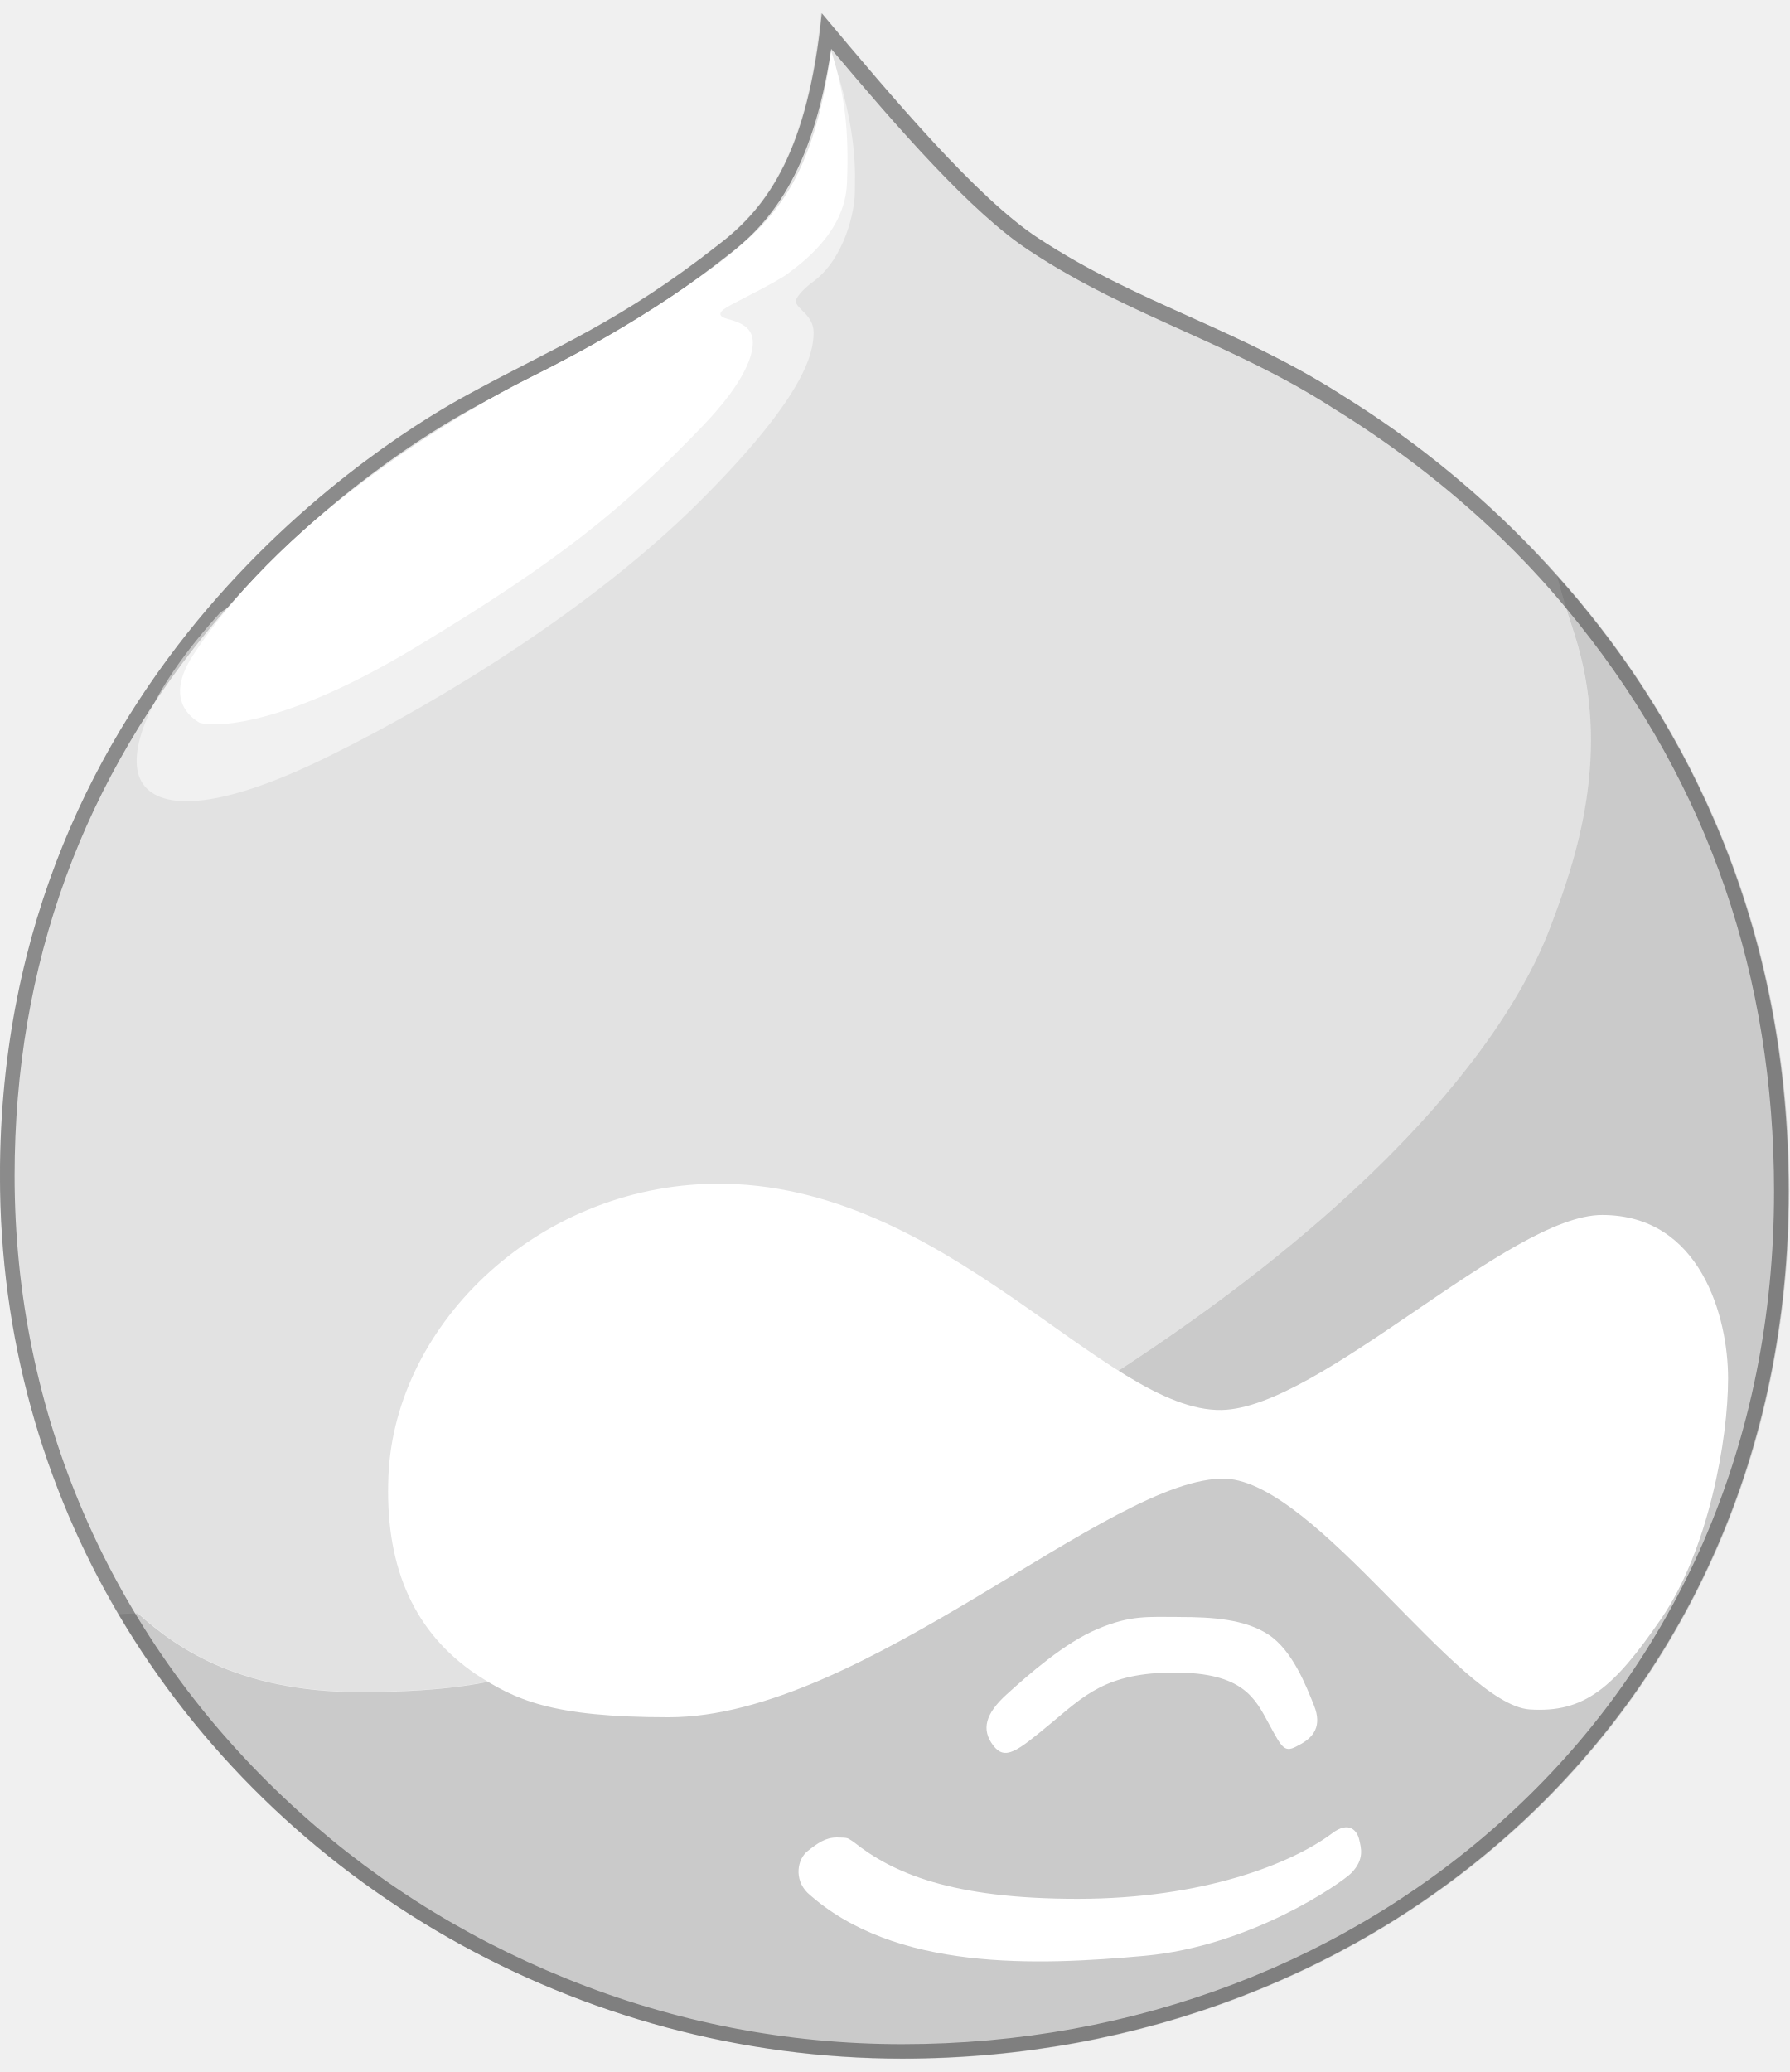
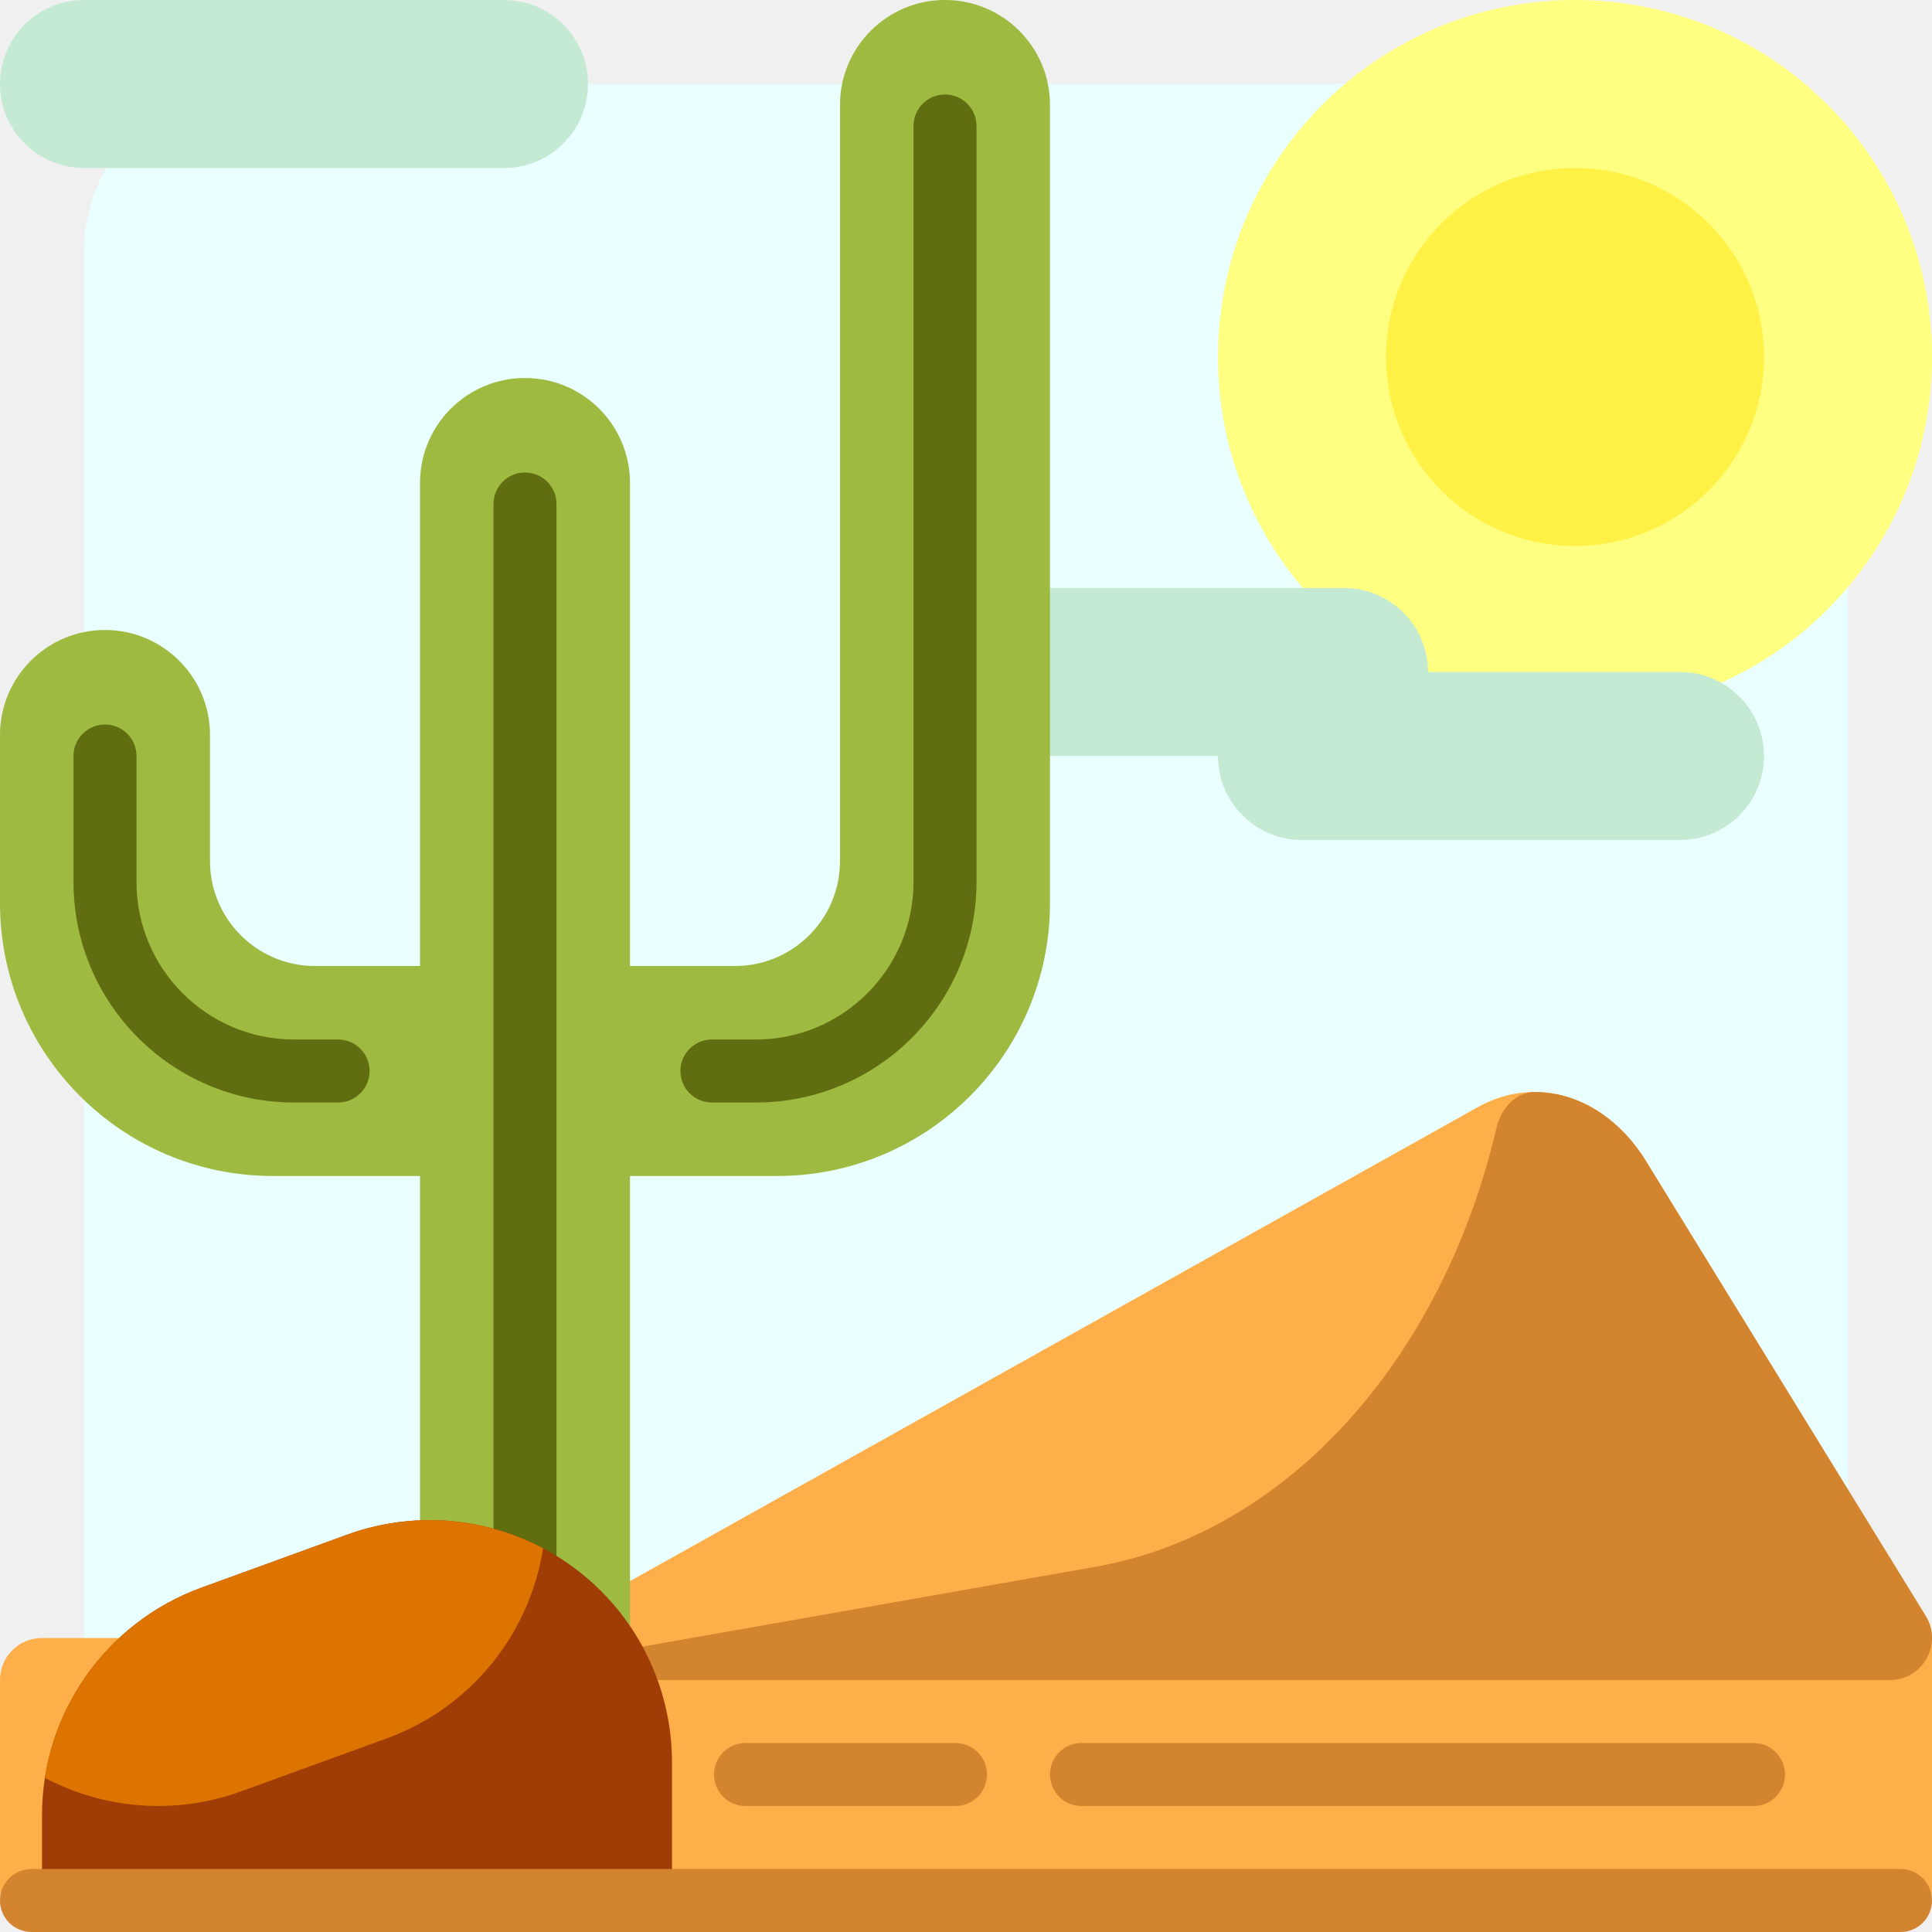
- <svg xmlns="http://www.w3.org/2000/svg" width="57" height="66" viewBox="471.5 467 57 66" enable-background="new 471.5 467 57 66">
-   <path opacity=".2" fill="#303030" d="M528.5 504.965c0 16.634-13.123 27.615-28.24 27.615-10.29 0-19.894-5.523-24.978-14.167l.605-.027c1.313 1.192 3.39 2.58 7.404 2.515 4.77-.064 5.645-.875 9.855-2.756 22.716-10.17 26.925-19.457 27.736-21.59s2.013-5.587.756-9.415c-.242-.737-.42-1.333-.54-1.808-3.018-3.372-6.017-5.225-6.92-5.784-.14-.093-.29-.177-.43-.26l.44.26c2.01 1.247 14.314 8.782 14.314 25.417z" />
-   <path fill="#fff" d="M509.09 518.507c1.006 0 2.077.065 2.83.568.756.503 1.193 1.63 1.445 2.263.25.634 0 1.006-.503 1.258-.438.25-.503.12-.94-.69-.44-.81-.82-1.63-3.01-1.63s-2.887.755-3.948 1.63c-1.062.876-1.443 1.193-1.825.69s-.253-1.006.437-1.63 1.825-1.63 2.888-2.077c1.06-.45 1.62-.383 2.625-.383zm-10.413 7.152c1.257 1.005 3.14 1.825 7.153 1.825 4.015 0 6.836-1.137 8.094-2.077.568-.438.82-.065.875.187.056.25.186.624-.252 1.07-.316.317-3.194 2.33-6.594 2.636-3.4.31-7.964.504-10.73-2.01-.438-.44-.316-1.07 0-1.323.317-.25.568-.438.94-.438.374.008.317.008.513.13z" />
-   <path opacity=".2" fill="#aaa" d="M520.89 496.545c-.81 2.133-5.02 11.42-27.735 21.59-4.21 1.88-5.085 2.69-9.854 2.756-4.013.066-6.09-1.32-7.403-2.514l-.605.028h-.01c-2.393-4.042-3.78-8.783-3.78-13.952 0-7.852 2.97-13.654 6.287-17.687.11-.13.213-.26.325-.382 2.683-3.148 5.55-5.17 7.218-6.203.038-.028.075-.047.112-.065.42-.25.754-.447.987-.568 2.757-1.51 4.77-2.263 7.963-4.77.12-.092.242-.186.354-.288l.008-.01c.875-.754 1.64-1.76 2.18-3.4v-.008c.325-.97.567-2.16.716-3.65l.02.018c2.253 2.69 4.954 5.886 6.89 7.144.69.447 1.38.848 2.068 1.202l.3.15c2.243 1.126 4.507 1.945 6.807 3.333l.428.26c.903.56 3.902 2.412 6.92 5.784.12.475.298 1.07.54 1.807 1.274 3.837.073 7.292-.737 9.425z" />
-   <path opacity=".5" fill="#333" d="M514.176 479.538c-3.26-2.077-6.464-2.887-9.603-4.955-1.938-1.267-4.64-4.47-6.893-7.162-.438 4.332-1.686 6.148-3.26 7.35-3.195 2.515-5.207 3.26-7.963 4.77-2.338 1.256-14.958 8.726-14.958 24.913 0 5.17 1.387 9.91 3.77 13.96 5.077 8.635 14.68 14.158 24.97 14.158 15.126 0 28.24-10.98 28.24-27.614 0-9.127-3.707-15.526-7.386-19.633-3.016-3.382-6.015-5.217-6.918-5.785zm7.627 7.34c4.117 5.15 6.213 11.23 6.213 18.077 0 3.968-.755 7.712-2.245 11.148-1.414 3.25-3.444 6.13-6.053 8.56-5.15 4.806-12.062 7.45-19.475 7.45-3.67 0-7.265-.698-10.692-2.086-3.372-1.36-6.398-3.297-9.016-5.774-5.532-5.225-8.57-12.257-8.57-19.8 0-6.716 2.18-12.695 6.483-17.753 3.288-3.865 6.836-6.007 8.196-6.743.67-.363 1.285-.69 1.89-.997 1.892-.97 3.68-1.89 6.14-3.818 1.312-.997 2.71-2.58 3.305-6.585 2.077 2.468 4.48 5.234 6.314 6.426 1.63 1.08 3.307 1.835 4.918 2.562 1.527.69 3.11 1.406 4.676 2.403l.056.037c4.62 2.84 7.06 5.896 7.86 6.892z" />
-   <path opacity=".5" fill="#fff" d="M497.98 468.678c.874 2.58.753 3.893.753 4.452 0 .56-.307 2.077-1.313 2.832-.438.317-.568.568-.568.624 0 .25.568.438.568 1.006 0 .69-.317 2.077-3.642 5.393-3.325 3.316-8.103 6.278-11.8 8.103-3.698 1.826-5.468 1.686-5.97.81s.185-2.83 2.514-5.392l9.667-6.278 9.164-6.398.503-2.44" />
-   <path fill="#fff" d="M497.98 468.613c-.57 4.145-1.826 5.393-3.512 6.715-2.83 2.133-5.588 3.446-6.212 3.763-1.63.82-7.535 4.08-10.608 8.784-.94 1.444 0 2.012.186 2.133.187.12 2.33.372 6.9-2.385 4.574-2.757 6.595-4.387 9.175-7.078 1.377-1.444 1.573-2.263 1.573-2.636 0-.438-.316-.624-.82-.754-.25-.065-.316-.187 0-.373.317-.186 1.622-.82 1.938-1.07.318-.25 1.827-1.257 1.882-2.887.065-1.63-.056-2.766-.503-4.21zm-14.112 45.628c.065-4.898 4.648-9.472 10.422-9.536 7.348-.065 12.424 7.283 16.13 7.208 3.14-.064 9.166-6.212 12.118-6.212 3.14 0 4.014 3.26 4.014 5.206 0 1.938-.623 5.458-2.133 7.656-1.51 2.198-2.44 3.008-4.2 2.888-2.264-.187-6.78-7.21-9.67-7.35-3.64-.12-11.547 7.6-17.75 7.6-3.763 0-4.9-.567-6.147-1.378-1.92-1.312-2.85-3.315-2.785-6.08z" />
+ <svg xmlns="http://www.w3.org/2000/svg" height="800px" width="800px" version="1.1" id="Layer_1" viewBox="0 0 512 512" xml:space="preserve">
+   <path style="fill:#EAFFFF;" d="M445.217,489.739H66.783c-24.588,0-44.522-19.934-44.522-44.522V66.783  c0-24.588,19.933-44.522,44.522-44.522h378.435c24.588,0,44.522,19.933,44.522,44.522v378.435  C489.739,469.806,469.806,489.739,445.217,489.739z" />
+   <path style="fill:#FFFF81;" d="M417.391,0C469.642,0,512,42.358,512,94.609s-42.358,94.609-94.609,94.609  s-94.609-42.358-94.609-94.609S365.141,0,417.391,0z" />
+   <path style="fill:#FFF145;" d="M417.391,44.522c27.662,0,50.087,22.424,50.087,50.087s-22.424,50.087-50.087,50.087  c-27.662,0-50.087-22.424-50.087-50.087S389.729,44.522,417.391,44.522z" />
+   <path style="fill:#C5EAD4;" d="M467.478,200.348L467.478,200.348c0,12.295-9.966,22.261-22.261,22.261H345.043  c-12.295,0-22.261-9.966-22.261-22.261h-44.522c-12.295,0-22.261-9.966-22.261-22.261l0,0c0-12.295,9.966-22.261,22.261-22.261  h77.913c12.295,0,22.261,9.966,22.261,22.261l0,0h66.783C457.512,178.087,467.478,188.053,467.478,200.348z M133.565,0H22.261  C9.966,0,0,9.966,0,22.261l0,0c0,12.295,9.966,22.261,22.261,22.261h111.304c12.295,0,22.261-9.966,22.261-22.261l0,0  C155.826,9.966,145.86,0,133.565,0z" />
+   <path style="fill:#FFAF4A;" d="M512,434.087v66.783c0,6.147-4.983,11.13-11.13,11.13H11.13C4.983,512,0,507.017,0,500.87v-55.652  c0-6.147,4.983-11.13,11.13-11.13h128.847l251.631-140.669c4.75-2.656,9.881-4.027,15.066-4.027h0.001  c11.534,0,22.429,6.766,29.556,18.355l74.103,120.51c1.15,1.87,1.667,3.876,1.663,5.83L512,434.087L512,434.087z" />
+   <g>
+     <path style="fill:#D3842F;" d="M436.231,307.747l74.103,120.51c4.56,7.416-0.776,16.961-9.481,16.961H120.067l170.312-30.017   c50.137-8.836,91.629-54.241,106.173-116.185l0,0c1.341-5.712,5.456-9.624,10.123-9.624l0,0   C418.209,289.391,429.105,296.158,436.231,307.747z" />
+     <path style="fill:#D3842F;" d="M473.043,470.261c0,4.61-3.736,8.348-8.348,8.348H286.609c-4.611,0-8.348-3.738-8.348-8.348   c0-4.61,3.736-8.348,8.348-8.348h178.087C469.307,461.913,473.043,465.651,473.043,470.261z M253.217,461.913h-55.652   c-4.61,0-8.348,3.738-8.348,8.348c0,4.61,3.738,8.348,8.348,8.348h55.652c4.61,0,8.348-3.738,8.348-8.348   C261.565,465.651,257.828,461.913,253.217,461.913z" />
+   </g>
+   <path style="fill:#9FBA41;" d="M278.261,27.826v211.478c0,39.956-32.392,72.348-72.348,72.348h-38.957V512h-55.652V311.652H72.348  C32.392,311.652,0,279.261,0,239.305v-44.522c0-15.368,12.458-27.826,27.826-27.826s27.826,12.458,27.826,27.826v33.391  C55.652,243.542,68.11,256,83.478,256h27.826V128c0-15.368,12.458-27.826,27.826-27.826s27.826,12.458,27.826,27.826v128h27.826  c15.368,0,27.826-12.458,27.826-27.826V27.826C222.609,12.458,235.067,0,250.435,0S278.261,12.458,278.261,27.826z" />
+   <path style="fill:#606D11;" d="M97.948,283.826c0,4.61-3.738,8.348-8.348,8.348H77.913c-32.221,0-58.435-26.213-58.435-58.435  v-33.391c0-4.61,3.738-8.348,8.348-8.348s8.348,3.738,8.348,8.348v33.391c0,23.016,18.724,41.739,41.739,41.739H89.6  C94.21,275.478,97.948,279.216,97.948,283.826z M139.13,125.218c-4.61,0-8.348,3.738-8.348,8.348V500.87  c0,4.61,3.738,8.348,8.348,8.348c4.61,0,8.348-3.738,8.348-8.348V133.565C147.478,128.955,143.741,125.218,139.13,125.218z   M250.435,25.044c-4.61,0-8.348,3.738-8.348,8.348v200.348c0,23.016-18.724,41.739-41.739,41.739h-11.687  c-4.61,0-8.348,3.738-8.348,8.348s3.738,8.348,8.348,8.348h11.687c32.221,0,58.435-26.213,58.435-58.435V33.391  C258.783,28.781,255.045,25.044,250.435,25.044z" />
+   <path style="fill:#A03D07;" d="M53.379,420.747l38.59-14.033c23.435-8.523,49.686-2.698,67.319,14.935l0,0  c12.036,12.038,18.798,28.363,18.798,45.384V512H11.13v-30.934C11.13,454.077,28.015,429.971,53.379,420.747z" />
+   <path style="fill:#DD7400;" d="M11.9,471.145c3.566-22.839,19.272-42.322,41.48-50.397l38.59-14.033  c17.321-6.299,36.176-4.753,51.956,3.598c-3.566,22.839-19.272,42.322-41.48,50.397l-38.59,14.033  C46.535,481.041,27.68,479.495,11.9,471.145z" />
+   <path style="fill:#D3842F;" d="M512,503.652c0,4.61-3.736,8.348-8.348,8.348H8.348C3.738,512,0,508.263,0,503.652  s3.738-8.348,8.348-8.348h495.304C508.263,495.305,512,499.042,512,503.652z" />
</svg>
